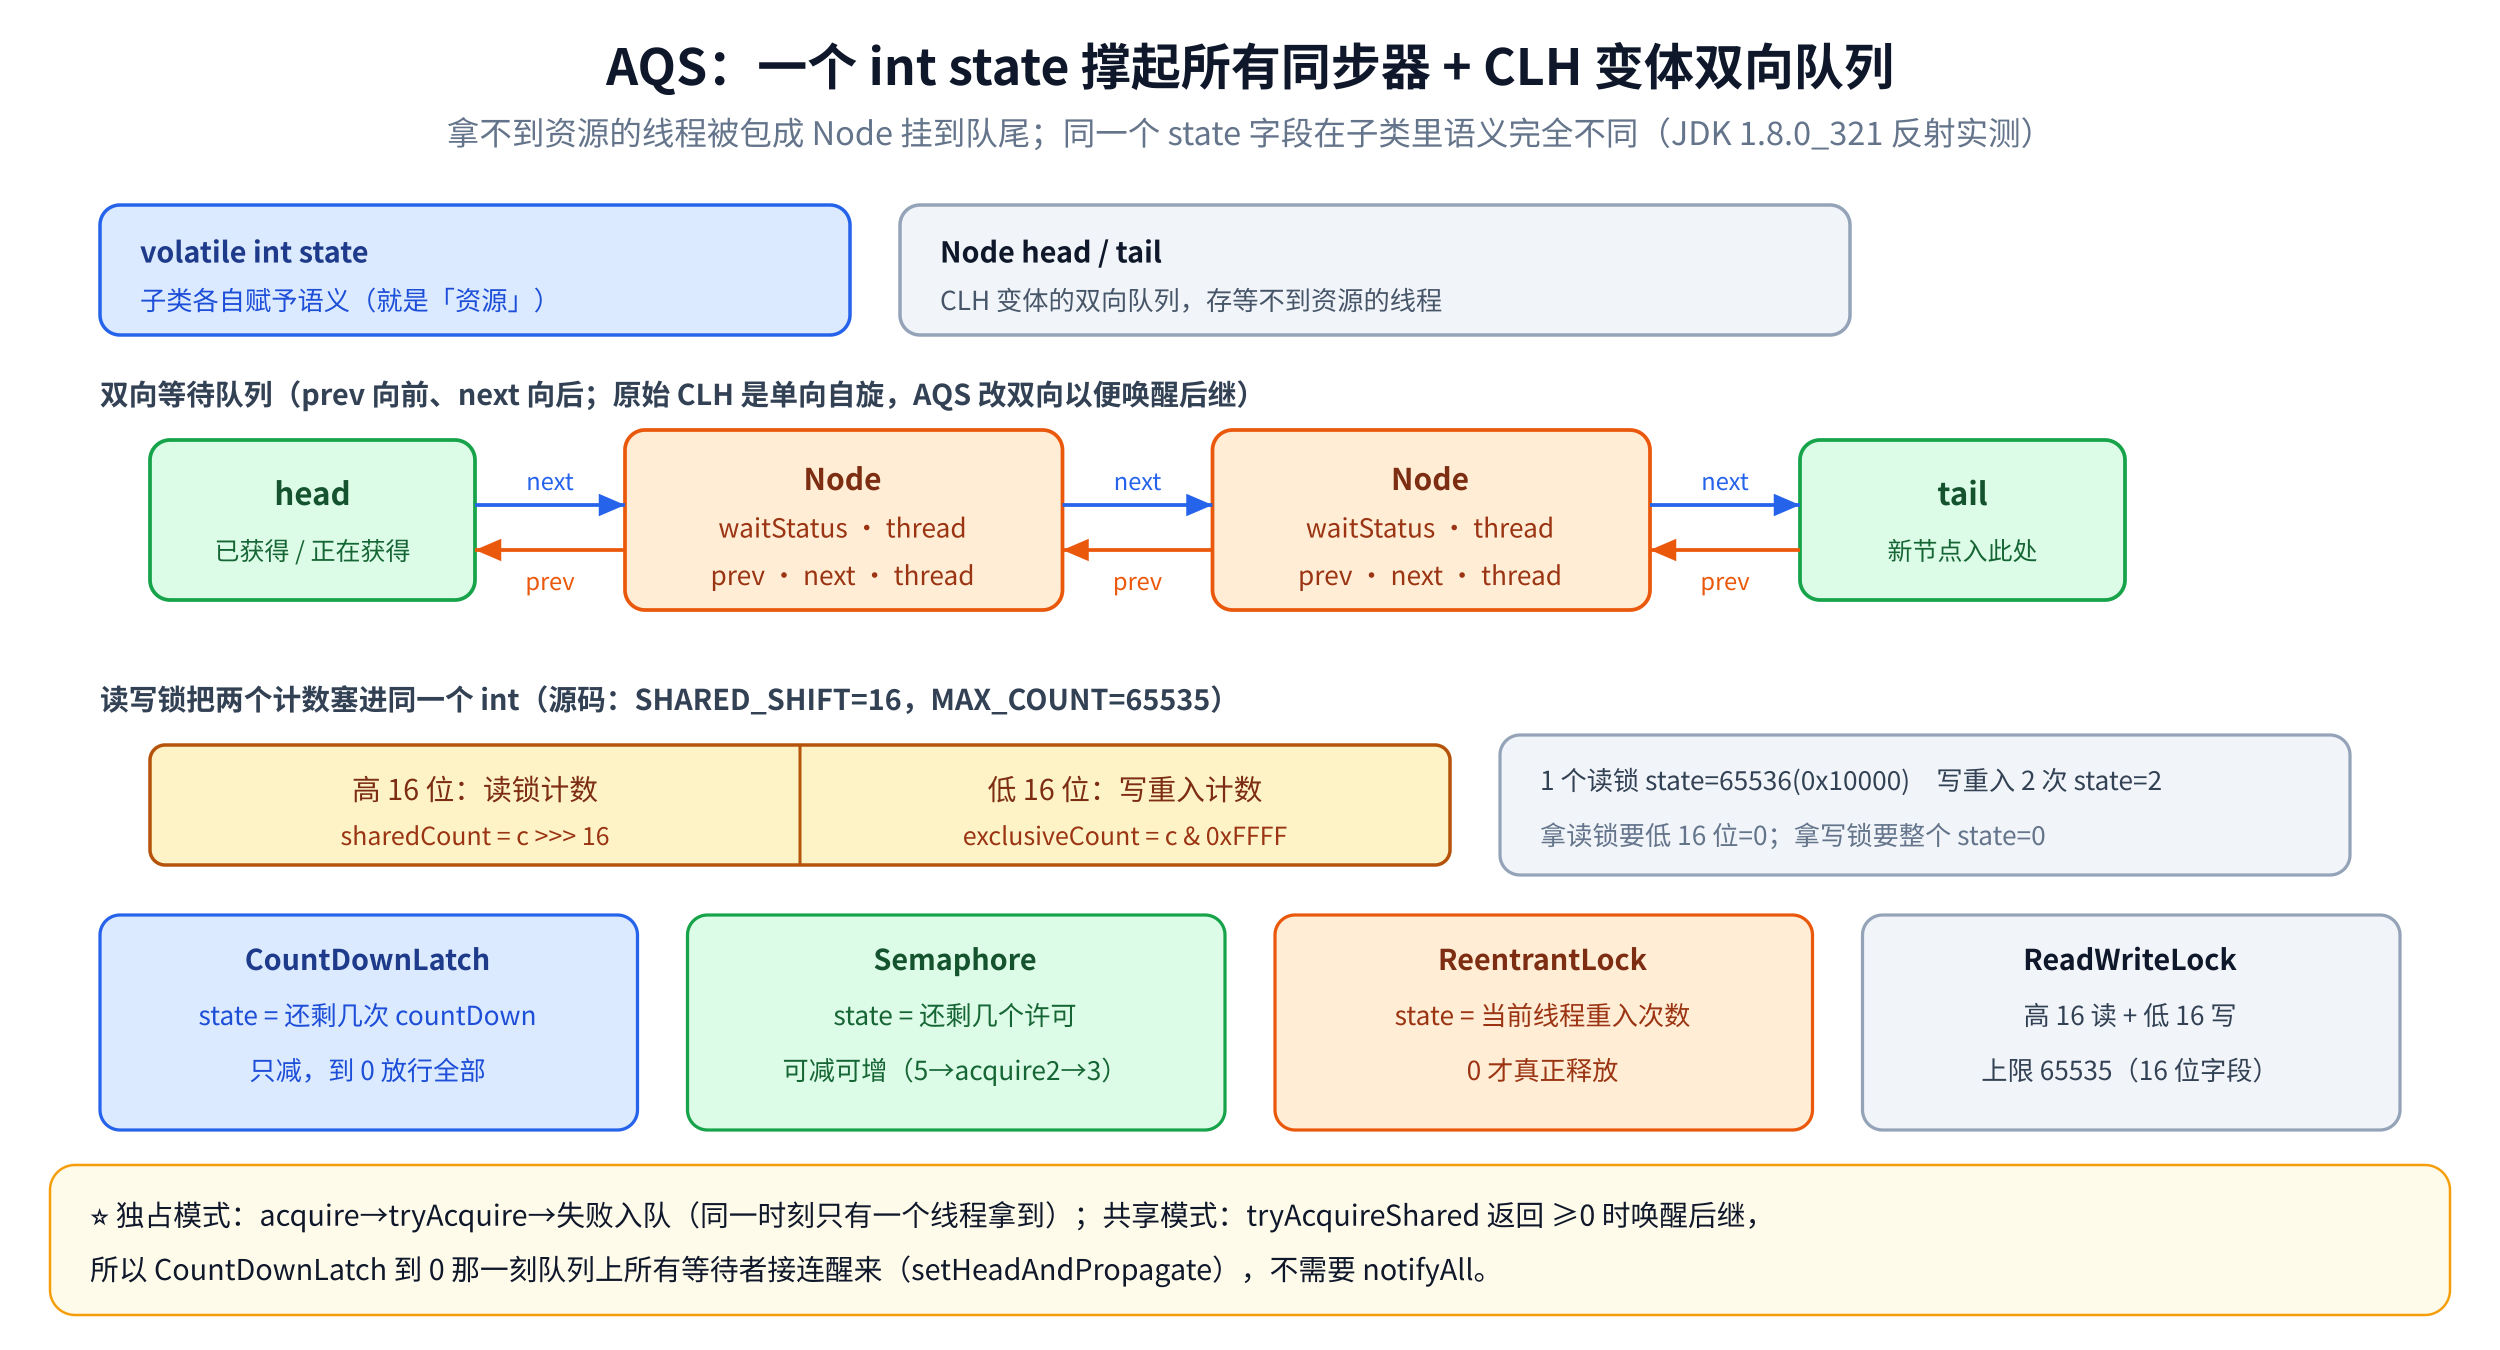
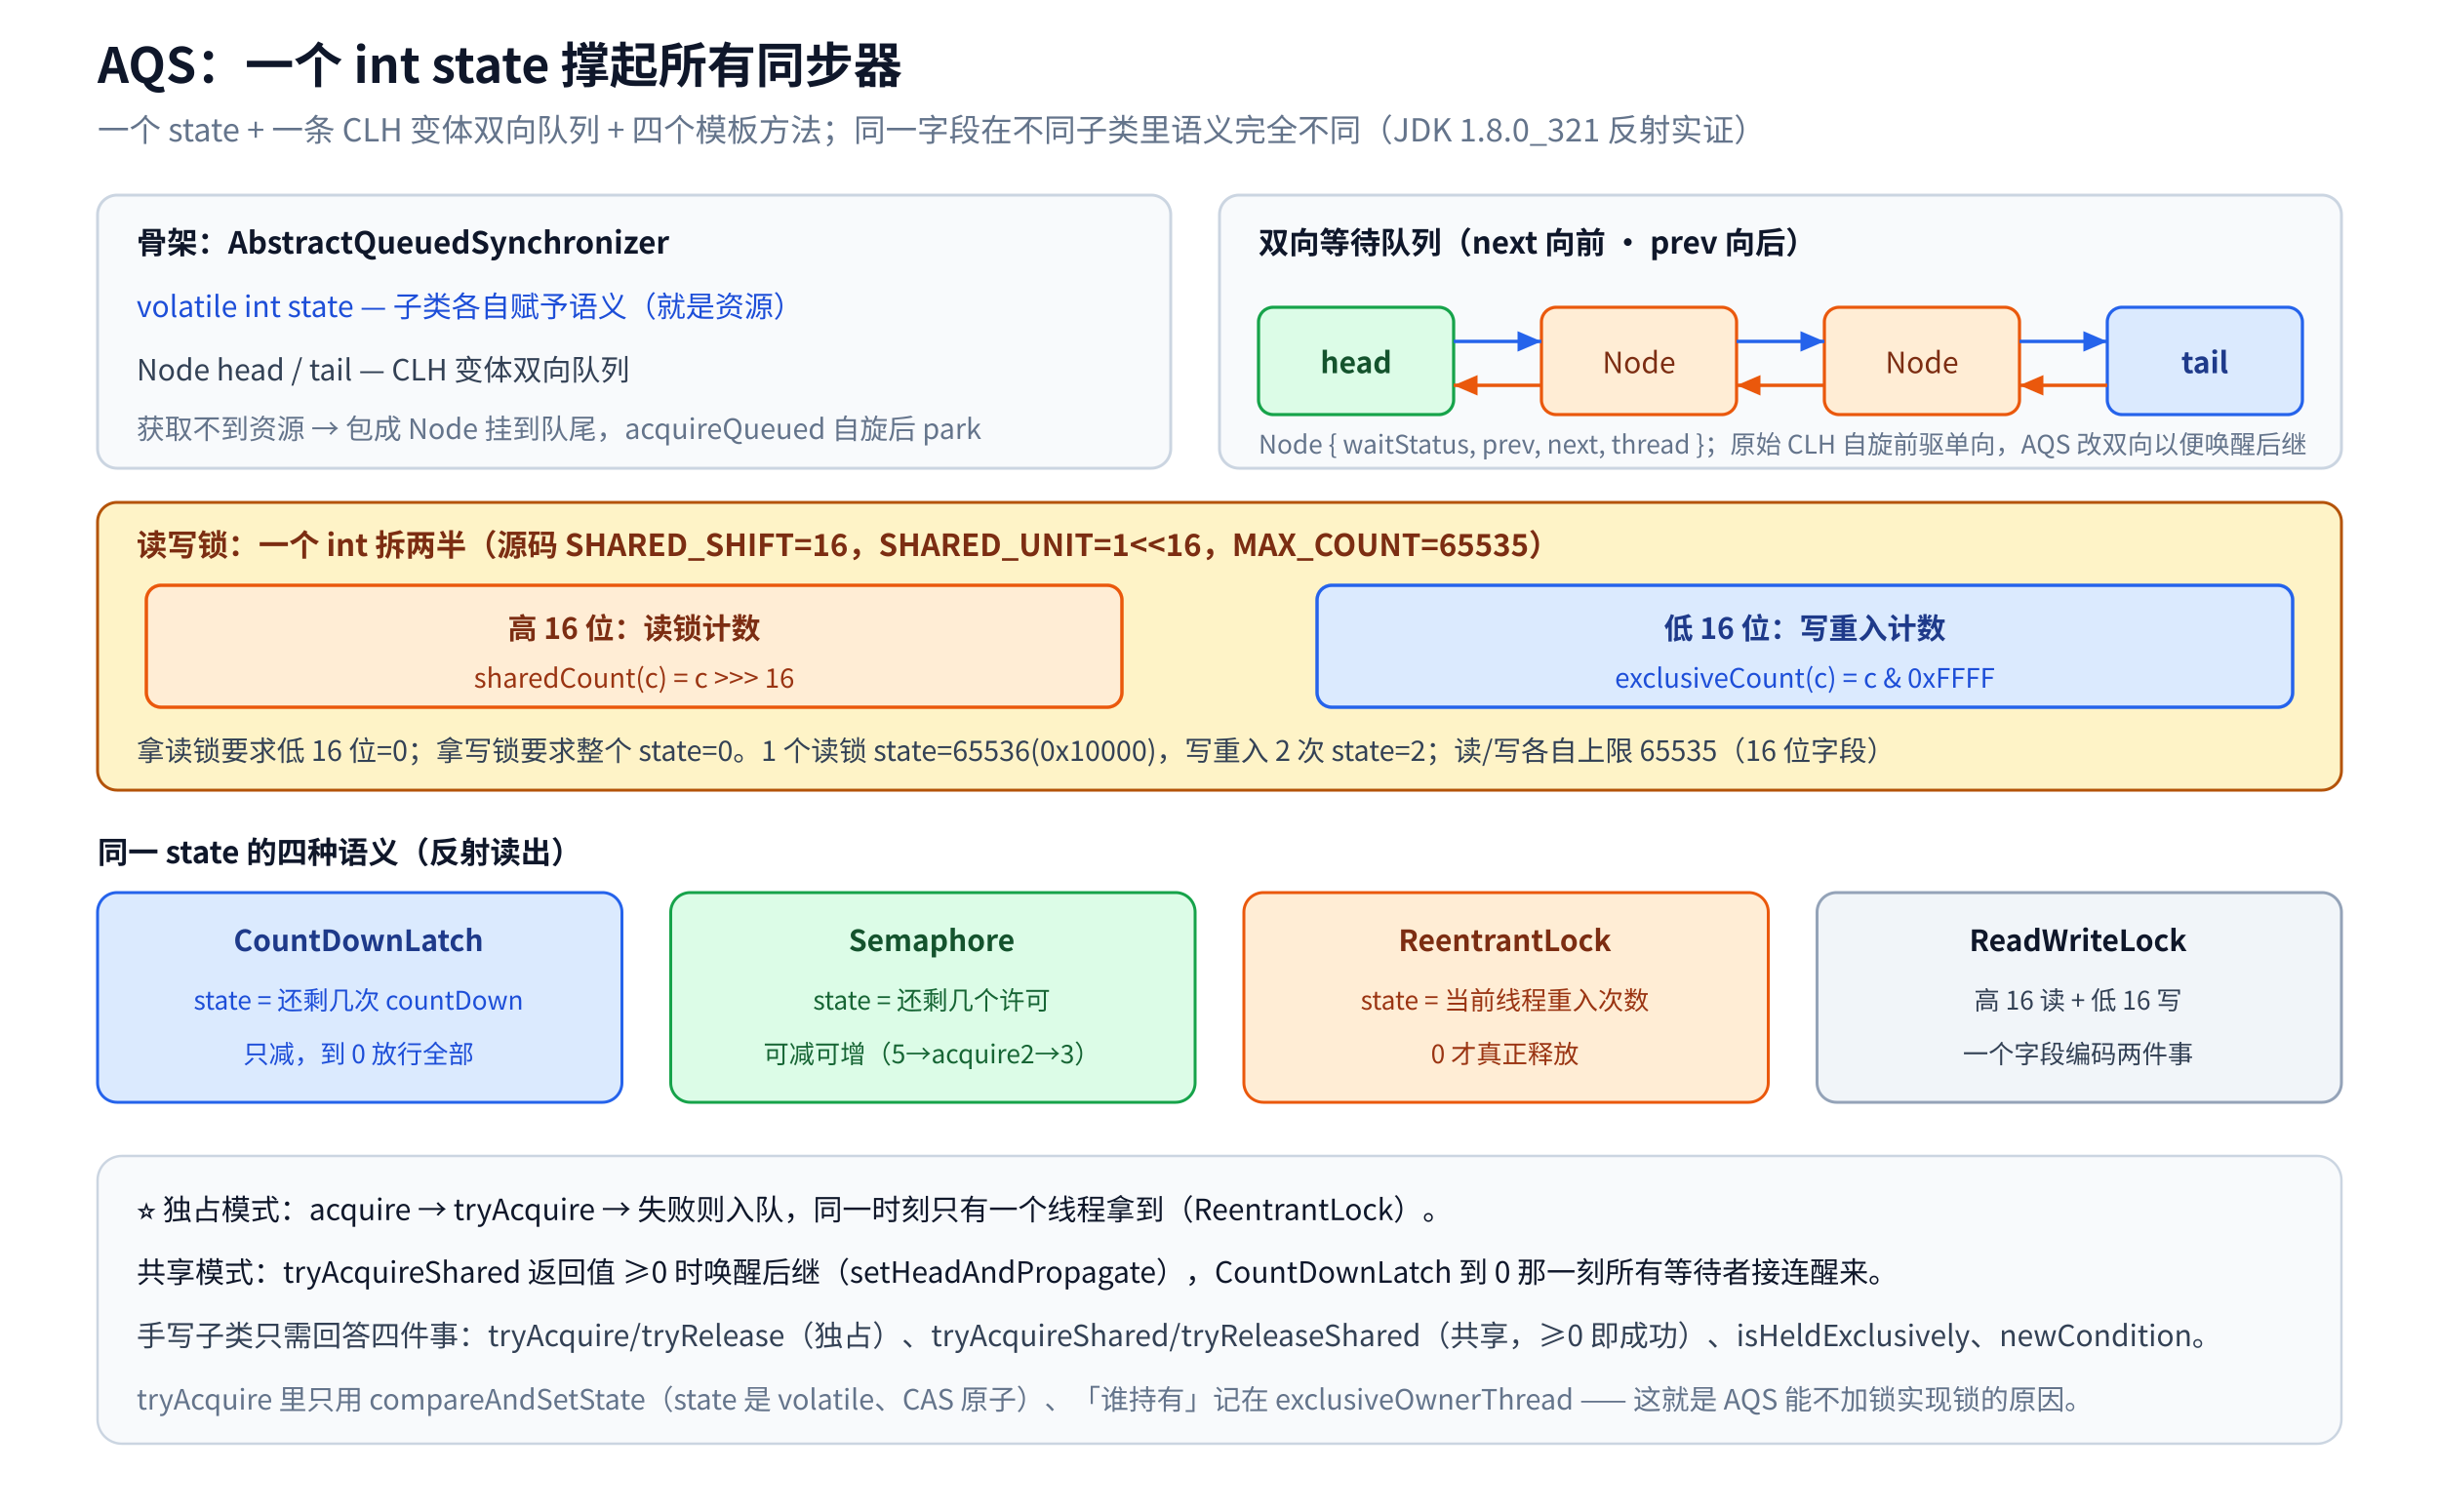
- <svg xmlns="http://www.w3.org/2000/svg" viewBox="0 0 1000 540" width="1000" height="540" font-family="Microsoft YaHei, PingFang SC, Noto Sans CJK SC, sans-serif">
+ <svg xmlns="http://www.w3.org/2000/svg" width="1000" height="620" viewBox="0 0 1000 620" font-family="Microsoft YaHei, PingFang SC, Noto Sans CJK SC, sans-serif">
+   <rect width="1000" height="620" fill="#ffffff" />
  <defs>
-     <marker id="a1" markerWidth="9" markerHeight="9" refX="7" refY="3" orient="auto">
+     <marker id="arAqN" viewBox="0 0 7 6" refX="7" refY="3" markerWidth="7" markerHeight="6" orient="auto">
      <path d="M0,0 L7,3 L0,6 Z" fill="#2563eb" />
    </marker>
-     <marker id="a2" markerWidth="9" markerHeight="9" refX="7" refY="3" orient="auto">
+     <marker id="arAqP" viewBox="0 0 7 6" refX="7" refY="3" markerWidth="7" markerHeight="6" orient="auto">
      <path d="M0,0 L7,3 L0,6 Z" fill="#ea580c" />
    </marker>
  </defs>
-   <rect x="0" y="0" width="1000" height="540" fill="#ffffff" />
-   <text x="500" y="34" text-anchor="middle" font-size="20" font-weight="bold" fill="#0f172a">AQS：一个 int state 撑起所有同步器 + CLH 变体双向队列</text>
-   <text x="500" y="58" text-anchor="middle" font-size="13" fill="#64748b">拿不到资源的线程被包成 Node 挂到队尾；同一个 state 字段在子类里语义完全不同（JDK 1.8.0_321 反射实测）</text>
-   <rect x="40" y="82" width="300" height="52" rx="8" fill="#dbeafe" stroke="#2563eb" stroke-width="1.4" />
-   <text x="56" y="105" font-size="11.5" font-weight="bold" fill="#1e3a8a">volatile int state</text>
-   <text x="56" y="124" font-size="10.5" fill="#1d4ed8">子类各自赋予语义（就是「资源」）</text>
-   <rect x="360" y="82" width="380" height="52" rx="8" fill="#f1f5f9" stroke="#94a3b8" stroke-width="1.4" />
-   <text x="376" y="105" font-size="11.5" font-weight="bold" fill="#0f172a">Node head / tail</text>
-   <text x="376" y="124" font-size="10.5" fill="#475569">CLH 变体的双向队列，存等不到资源的线程</text>
-   <text x="40" y="162" font-size="11.5" font-weight="bold" fill="#334155">双向等待队列（prev 向前、next 向后；原始 CLH 是单向自旋，AQS 改双向以便唤醒后继）</text>
-   <rect x="60" y="176" width="130" height="64" rx="8" fill="#dcfce7" stroke="#16a34a" stroke-width="1.5" />
-   <text x="125" y="202" text-anchor="middle" font-size="12.5" font-weight="bold" fill="#14532d">head</text>
-   <text x="125" y="224" text-anchor="middle" font-size="10" fill="#166534">已获得 / 正在获得</text>
-   <rect x="250" y="172" width="175" height="72" rx="8" fill="#ffedd5" stroke="#ea580c" stroke-width="1.5" />
-   <text x="337" y="196" text-anchor="middle" font-size="12" font-weight="bold" fill="#7c2d12">Node</text>
-   <text x="337" y="215" text-anchor="middle" font-size="10.5" fill="#9a3412">waitStatus · thread</text>
-   <text x="337" y="234" text-anchor="middle" font-size="10.5" fill="#9a3412">prev · next · thread</text>
-   <rect x="485" y="172" width="175" height="72" rx="8" fill="#ffedd5" stroke="#ea580c" stroke-width="1.5" />
-   <text x="572" y="196" text-anchor="middle" font-size="12" font-weight="bold" fill="#7c2d12">Node</text>
-   <text x="572" y="215" text-anchor="middle" font-size="10.5" fill="#9a3412">waitStatus · thread</text>
-   <text x="572" y="234" text-anchor="middle" font-size="10.5" fill="#9a3412">prev · next · thread</text>
-   <rect x="720" y="176" width="130" height="64" rx="8" fill="#dcfce7" stroke="#16a34a" stroke-width="1.5" />
-   <text x="785" y="202" text-anchor="middle" font-size="12.5" font-weight="bold" fill="#14532d">tail</text>
-   <text x="785" y="224" text-anchor="middle" font-size="10" fill="#166534">新节点入此处</text>
-   <line x1="190" y1="202" x2="250" y2="202" stroke="#2563eb" stroke-width="1.5" marker-end="url(#a1)" />
-   <text x="220" y="196" text-anchor="middle" font-size="9.5" fill="#2563eb">next</text>
-   <line x1="250" y1="220" x2="190" y2="220" stroke="#ea580c" stroke-width="1.5" marker-end="url(#a2)" />
-   <text x="220" y="236" text-anchor="middle" font-size="9.5" fill="#ea580c">prev</text>
-   <line x1="425" y1="202" x2="485" y2="202" stroke="#2563eb" stroke-width="1.5" marker-end="url(#a1)" />
-   <text x="455" y="196" text-anchor="middle" font-size="9.5" fill="#2563eb">next</text>
-   <line x1="485" y1="220" x2="425" y2="220" stroke="#ea580c" stroke-width="1.5" marker-end="url(#a2)" />
-   <text x="455" y="236" text-anchor="middle" font-size="9.5" fill="#ea580c">prev</text>
-   <line x1="660" y1="202" x2="720" y2="202" stroke="#2563eb" stroke-width="1.5" marker-end="url(#a1)" />
-   <text x="690" y="196" text-anchor="middle" font-size="9.5" fill="#2563eb">next</text>
-   <line x1="720" y1="220" x2="660" y2="220" stroke="#ea580c" stroke-width="1.5" marker-end="url(#a2)" />
-   <text x="690" y="236" text-anchor="middle" font-size="9.5" fill="#ea580c">prev</text>
-   <text x="40" y="284" font-size="11.5" font-weight="bold" fill="#334155">读写锁把两个计数塞进同一个 int（源码：SHARED_SHIFT=16，MAX_COUNT=65535）</text>
-   <rect x="60" y="298" width="520" height="48" rx="6" fill="#fef3c7" stroke="#b45309" stroke-width="1.4" />
-   <line x1="320" y1="298" x2="320" y2="346" stroke="#b45309" stroke-width="1.2" />
-   <text x="190" y="320" text-anchor="middle" font-size="11.5" fill="#7c2d12">高 16 位：读锁计数</text>
-   <text x="190" y="338" text-anchor="middle" font-size="10" fill="#9a3412">sharedCount = c &gt;&gt;&gt; 16</text>
-   <text x="450" y="320" text-anchor="middle" font-size="11.5" fill="#7c2d12">低 16 位：写重入计数</text>
-   <text x="450" y="338" text-anchor="middle" font-size="10" fill="#9a3412">exclusiveCount = c &amp; 0xFFFF</text>
-   <rect x="600" y="294" width="340" height="56" rx="8" fill="#f1f5f9" stroke="#94a3b8" stroke-width="1.3" />
-   <text x="616" y="316" font-size="10.5" fill="#334155">1 个读锁 state=65536(0x10000)　写重入 2 次 state=2</text>
-   <text x="616" y="338" font-size="10.5" fill="#64748b">拿读锁要低 16 位=0；拿写锁要整个 state=0</text>
-   <rect x="40" y="366" width="215" height="86" rx="8" fill="#dbeafe" stroke="#2563eb" stroke-width="1.3" />
-   <text x="147" y="388" text-anchor="middle" font-size="11.5" font-weight="bold" fill="#1e3a8a">CountDownLatch</text>
-   <text x="147" y="410" text-anchor="middle" font-size="10.5" fill="#1d4ed8">state = 还剩几次 countDown</text>
-   <text x="147" y="432" text-anchor="middle" font-size="10.5" fill="#1d4ed8">只减，到 0 放行全部</text>
-   <rect x="275" y="366" width="215" height="86" rx="8" fill="#dcfce7" stroke="#16a34a" stroke-width="1.3" />
-   <text x="382" y="388" text-anchor="middle" font-size="11.5" font-weight="bold" fill="#14532d">Semaphore</text>
-   <text x="382" y="410" text-anchor="middle" font-size="10.5" fill="#166534">state = 还剩几个许可</text>
-   <text x="382" y="432" text-anchor="middle" font-size="10.5" fill="#166534">可减可增（5→acquire2→3）</text>
-   <rect x="510" y="366" width="215" height="86" rx="8" fill="#ffedd5" stroke="#ea580c" stroke-width="1.3" />
-   <text x="617" y="388" text-anchor="middle" font-size="11.5" font-weight="bold" fill="#7c2d12">ReentrantLock</text>
-   <text x="617" y="410" text-anchor="middle" font-size="10.5" fill="#9a3412">state = 当前线程重入次数</text>
-   <text x="617" y="432" text-anchor="middle" font-size="10.5" fill="#9a3412">0 才真正释放</text>
-   <rect x="745" y="366" width="215" height="86" rx="8" fill="#f1f5f9" stroke="#94a3b8" stroke-width="1.3" />
-   <text x="852" y="388" text-anchor="middle" font-size="11.5" font-weight="bold" fill="#0f172a">ReadWriteLock</text>
-   <text x="852" y="410" text-anchor="middle" font-size="10.5" fill="#334155">高 16 读 + 低 16 写</text>
-   <text x="852" y="432" text-anchor="middle" font-size="10.5" fill="#334155">上限 65535（16 位字段）</text>
-   <rect x="20" y="466" width="960" height="60" rx="10" fill="#fffbeb" stroke="#f59e0b" stroke-width="1" />
-   <text x="36" y="490" font-size="11.5" fill="#0f172a">⭐ 独占模式：acquire→tryAcquire→失败入队（同一时刻只有一个线程拿到）；共享模式：tryAcquireShared 返回 ≥0 时唤醒后继，</text>
-   <text x="36" y="512" font-size="11.5" fill="#0f172a">所以 CountDownLatch 到 0 那一刻队列上所有等待者接连醒来（setHeadAndPropagate），不需要 notifyAll。</text>
+   <text x="40" y="34" font-size="20" font-weight="bold" fill="#0f172a">AQS：一个 int state 撑起所有同步器</text>
+   <text x="40" y="58" font-size="13" fill="#64748b">一个 state + 一条 CLH 变体双向队列 + 四个模板方法；同一字段在不同子类里语义完全不同（JDK 1.8.0_321 反射实证）</text>
+   <rect x="40" y="80" width="440" height="112" rx="8" fill="#f8fafc" stroke="#cbd5e1" stroke-width="1.2" />
+   <text x="56" y="104" font-size="12.5" font-weight="bold" fill="#0f172a">骨架：AbstractQueuedSynchronizer</text>
+   <text x="56" y="130" font-size="12" fill="#1d4ed8">volatile int state — 子类各自赋予语义（就是资源）</text>
+   <text x="56" y="156" font-size="12" fill="#334155">Node head / tail — CLH 变体双向队列</text>
+   <text x="56" y="180" font-size="11.5" fill="#64748b">获取不到资源 → 包成 Node 挂到队尾，acquireQueued 自旋后 park</text>
+   <rect x="500" y="80" width="460" height="112" rx="8" fill="#f8fafc" stroke="#cbd5e1" stroke-width="1.2" />
+   <text x="516" y="104" font-size="12.5" font-weight="bold" fill="#0f172a">双向等待队列（next 向前 · prev 向后）</text>
+   <rect x="516" y="126" width="80" height="44" rx="6" fill="#dcfce7" stroke="#16a34a" stroke-width="1.3" />
+   <text x="556" y="153" text-anchor="middle" font-size="12" font-weight="bold" fill="#14532d">head</text>
+   <rect x="632" y="126" width="80" height="44" rx="6" fill="#ffedd5" stroke="#ea580c" stroke-width="1.3" />
+   <text x="672" y="153" text-anchor="middle" font-size="12" fill="#7c2d12">Node</text>
+   <rect x="748" y="126" width="80" height="44" rx="6" fill="#ffedd5" stroke="#ea580c" stroke-width="1.3" />
+   <text x="788" y="153" text-anchor="middle" font-size="12" fill="#7c2d12">Node</text>
+   <rect x="864" y="126" width="80" height="44" rx="6" fill="#dbeafe" stroke="#2563eb" stroke-width="1.3" />
+   <text x="904" y="153" text-anchor="middle" font-size="12" font-weight="bold" fill="#1e3a8a">tail</text>
+   <line x1="596" y1="140" x2="632" y2="140" stroke="#2563eb" stroke-width="1.4" marker-end="url(#arAqN)" />
+   <line x1="712" y1="140" x2="748" y2="140" stroke="#2563eb" stroke-width="1.4" marker-end="url(#arAqN)" />
+   <line x1="828" y1="140" x2="864" y2="140" stroke="#2563eb" stroke-width="1.4" marker-end="url(#arAqN)" />
+   <line x1="632" y1="158" x2="596" y2="158" stroke="#ea580c" stroke-width="1.4" marker-end="url(#arAqP)" />
+   <line x1="748" y1="158" x2="712" y2="158" stroke="#ea580c" stroke-width="1.4" marker-end="url(#arAqP)" />
+   <line x1="864" y1="158" x2="828" y2="158" stroke="#ea580c" stroke-width="1.4" marker-end="url(#arAqP)" />
+   <text x="516" y="186" font-size="10.5" fill="#64748b">Node { waitStatus, prev, next, thread }；原始 CLH 自旋前驱单向，AQS 改双向以便唤醒后继</text>
+   <rect x="40" y="206" width="920" height="118" rx="8" fill="#fef3c7" stroke="#b45309" stroke-width="1.2" />
+   <text x="56" y="228" font-size="12.5" font-weight="bold" fill="#7c2d12">读写锁：一个 int 拆两半（源码 SHARED_SHIFT=16，SHARED_UNIT=1&lt;&lt;16，MAX_COUNT=65535）</text>
+   <rect x="60" y="240" width="400" height="50" rx="6" fill="#ffedd5" stroke="#ea580c" stroke-width="1.4" />
+   <text x="260" y="262" text-anchor="middle" font-size="12" font-weight="bold" fill="#7c2d12">高 16 位：读锁计数</text>
+   <text x="260" y="282" text-anchor="middle" font-size="11" fill="#9a3412">sharedCount(c) = c &gt;&gt;&gt; 16</text>
+   <rect x="540" y="240" width="400" height="50" rx="6" fill="#dbeafe" stroke="#2563eb" stroke-width="1.4" />
+   <text x="740" y="262" text-anchor="middle" font-size="12" font-weight="bold" fill="#1e3a8a">低 16 位：写重入计数</text>
+   <text x="740" y="282" text-anchor="middle" font-size="11" fill="#1d4ed8">exclusiveCount(c) = c &amp; 0xFFFF</text>
+   <text x="56" y="312" font-size="11.5" fill="#334155">拿读锁要求低 16 位=0；拿写锁要求整个 state=0。1 个读锁 state=65536(0x10000)，写重入 2 次 state=2；读/写各自上限 65535（16 位字段）</text>
+   <text x="40" y="354" font-size="12.5" font-weight="bold" fill="#0f172a">同一 state 的四种语义（反射读出）</text>
+   <rect x="40" y="366" width="215" height="86" rx="8" fill="#dbeafe" stroke="#2563eb" stroke-width="1.2" />
+   <text x="147" y="390" text-anchor="middle" font-size="12" font-weight="bold" fill="#1e3a8a">CountDownLatch</text>
+   <text x="147" y="414" text-anchor="middle" font-size="10.5" fill="#1d4ed8">state = 还剩几次 countDown</text>
+   <text x="147" y="436" text-anchor="middle" font-size="10.5" fill="#1d4ed8">只减，到 0 放行全部</text>
+   <rect x="275" y="366" width="215" height="86" rx="8" fill="#dcfce7" stroke="#16a34a" stroke-width="1.2" />
+   <text x="382" y="390" text-anchor="middle" font-size="12" font-weight="bold" fill="#14532d">Semaphore</text>
+   <text x="382" y="414" text-anchor="middle" font-size="10.5" fill="#166534">state = 还剩几个许可</text>
+   <text x="382" y="436" text-anchor="middle" font-size="10.5" fill="#166534">可减可增（5→acquire2→3）</text>
+   <rect x="510" y="366" width="215" height="86" rx="8" fill="#ffedd5" stroke="#ea580c" stroke-width="1.2" />
+   <text x="617" y="390" text-anchor="middle" font-size="12" font-weight="bold" fill="#7c2d12">ReentrantLock</text>
+   <text x="617" y="414" text-anchor="middle" font-size="10.5" fill="#9a3412">state = 当前线程重入次数</text>
+   <text x="617" y="436" text-anchor="middle" font-size="10.5" fill="#9a3412">0 才真正释放</text>
+   <rect x="745" y="366" width="215" height="86" rx="8" fill="#f1f5f9" stroke="#94a3b8" stroke-width="1.2" />
+   <text x="852" y="390" text-anchor="middle" font-size="12" font-weight="bold" fill="#0f172a">ReadWriteLock</text>
+   <text x="852" y="414" text-anchor="middle" font-size="10.5" fill="#334155">高 16 读 + 低 16 写</text>
+   <text x="852" y="436" text-anchor="middle" font-size="10.5" fill="#334155">一个字段编码两件事</text>
+   <rect x="40" y="474" width="920" height="118" rx="10" fill="#f8fafc" stroke="#cbd5e1" stroke-width="1" />
+   <text x="56" y="500" font-size="12" fill="#0f172a">⭐ 独占模式：acquire → tryAcquire → 失败则入队，同一时刻只有一个线程拿到（ReentrantLock）。</text>
+   <text x="56" y="526" font-size="12" fill="#0f172a">共享模式：tryAcquireShared 返回值 ≥0 时唤醒后继（setHeadAndPropagate），CountDownLatch 到 0 那一刻所有等待者接连醒来。</text>
+   <text x="56" y="552" font-size="12" fill="#334155">手写子类只需回答四件事：tryAcquire/tryRelease（独占）、tryAcquireShared/tryReleaseShared（共享，≥0 即成功）、isHeldExclusively、newCondition。</text>
+   <text x="56" y="578" font-size="11.5" fill="#64748b">tryAcquire 里只用 compareAndSetState（state 是 volatile、CAS 原子）、「谁持有」记在 exclusiveOwnerThread —— 这就是 AQS 能不加锁实现锁的原因。</text>
</svg>
